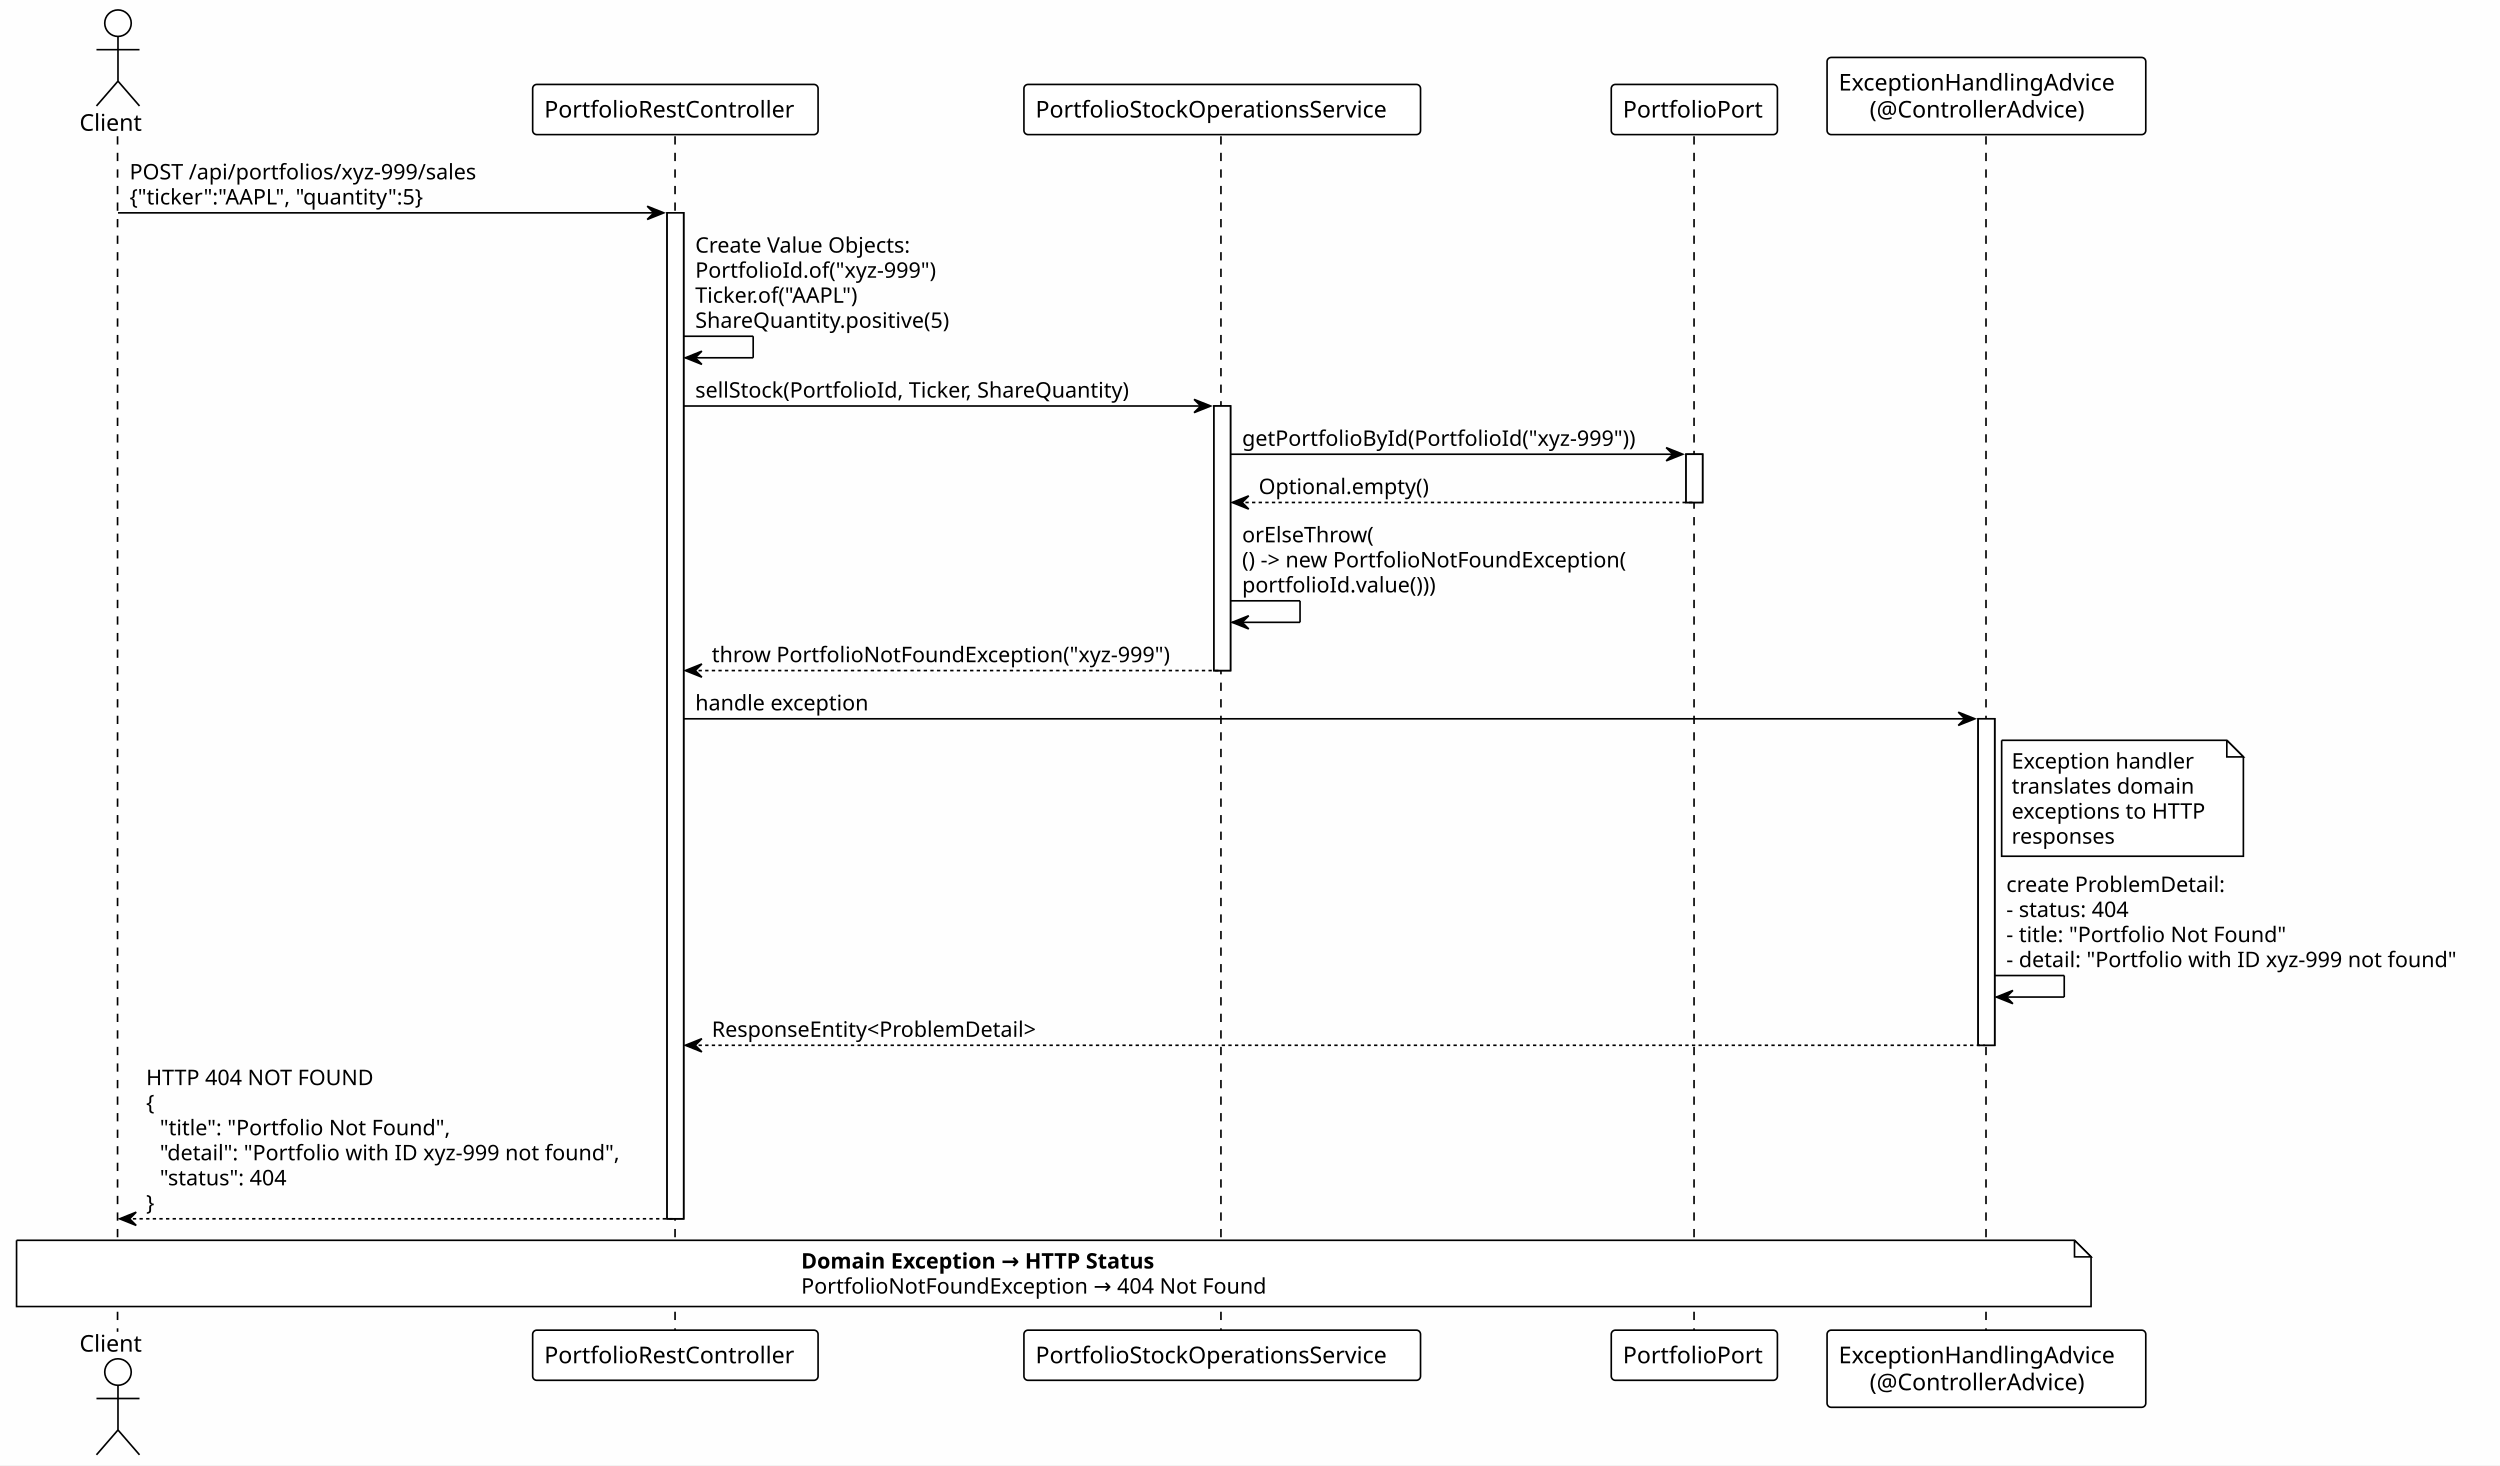
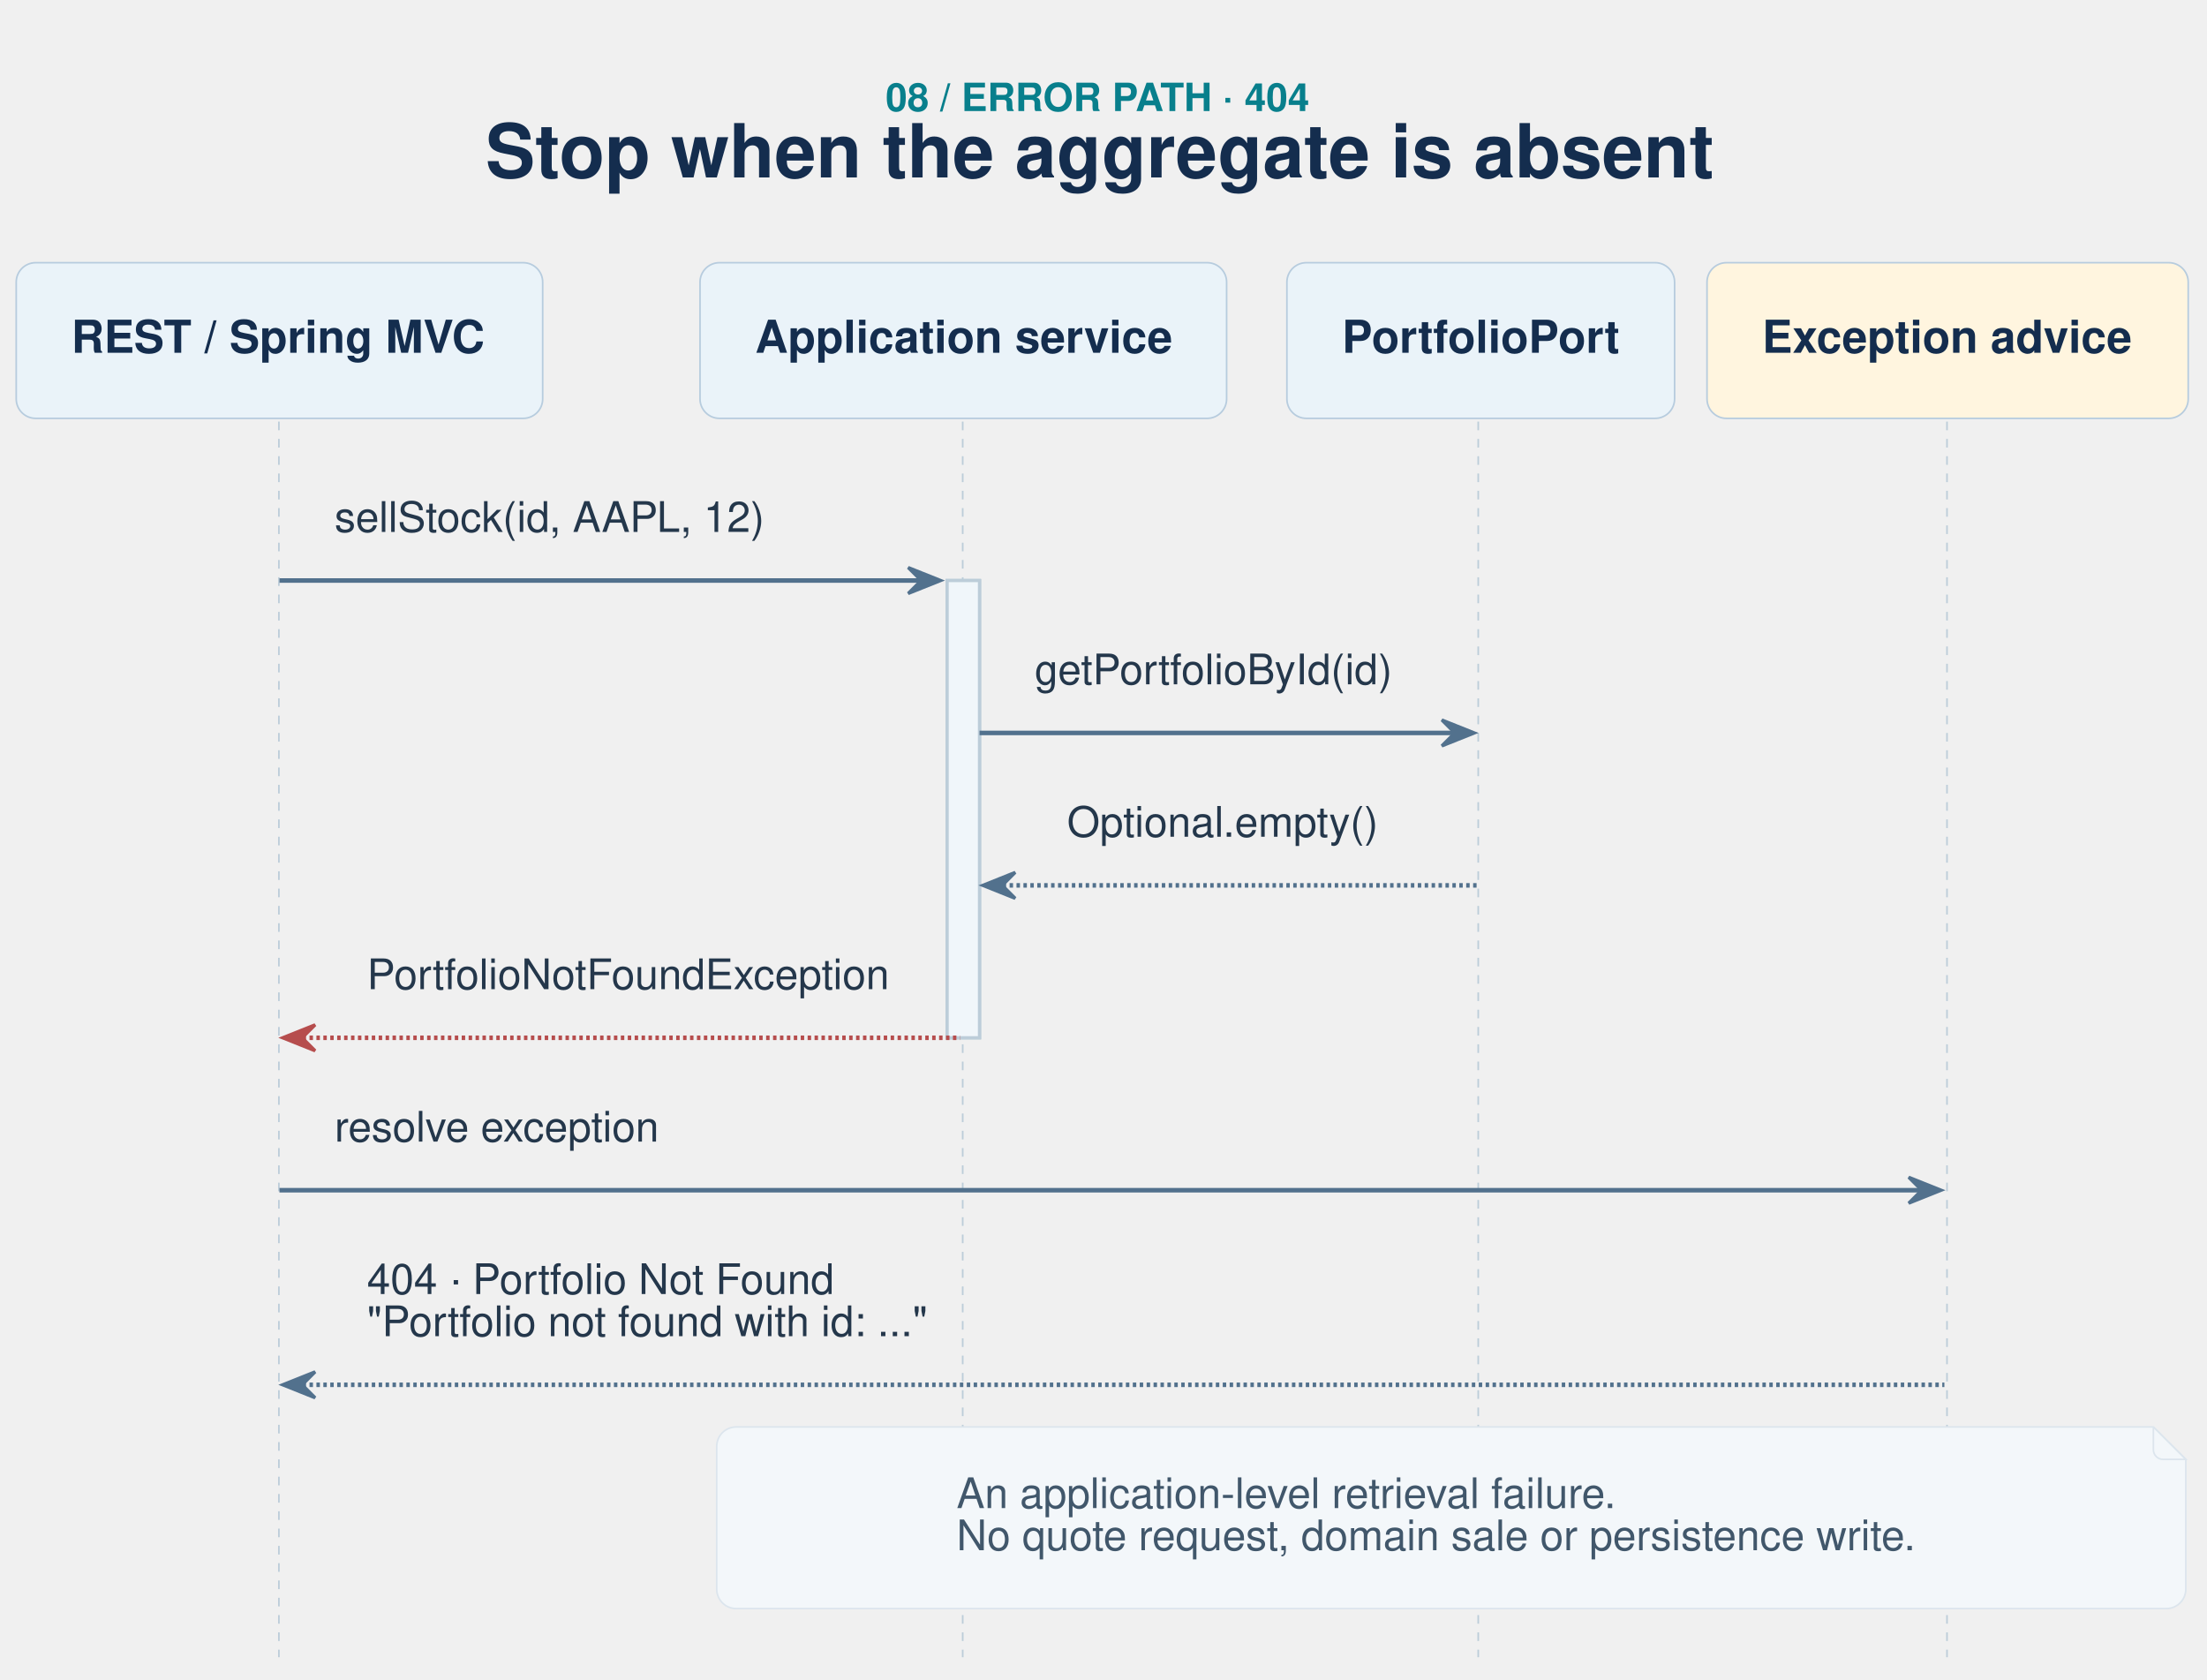
- <svg xmlns="http://www.w3.org/2000/svg" contentStyleType="text/css" data-diagram-type="SEQUENCE" height="885px" preserveAspectRatio="none" style="width:1510px;height:885px;background:#FEFEFE;" version="1.1" viewBox="0 0 1510 885" width="1510px" zoomAndPan="magnify">
+ <svg xmlns="http://www.w3.org/2000/svg" contentStyleType="text/css" data-diagram-type="SEQUENCE" height="971.25px" preserveAspectRatio="none" style="width:1276px;height:971px;background:#FFFFFF;" version="1.1" viewBox="0 0 1276 971" width="1276.875px" zoomAndPan="magnify">
  <defs />
  <g>
-     <rect fill="#FEFEFE" height="885" style="stroke:none;stroke-width:1;" width="1510" x="0" y="0" />
+     <text fill="#087F8C" font-family="Helvetica" font-size="22.5" font-weight="bold" lengthAdjust="spacing" textLength="248.829" x="512.046" y="64.2">08 / ERROR PATH · 404</text>
+     <text fill="#142D4E" font-family="Helvetica" font-size="43.125" font-weight="bold" lengthAdjust="spacing" textLength="711.689" x="280.616" y="102.582">Stop when the aggregate is absent</text>
    <g>
-       <rect fill="#FFFFFF" height="607.586" style="stroke:#000000;stroke-width:1;" width="10" x="402.923" y="128.562" />
+       <rect fill="#F0F6FA" height="264.375" style="stroke:#BCCDD9;stroke-width:1.875;" width="18.75" x="547.576" y="335.625" />
    </g>
    <g>
-       <rect fill="#FFFFFF" height="159.797" style="stroke:#000000;stroke-width:1;" width="10" x="733.226" y="245.227" />
+       <rect fill="#000000" fill-opacity="0" height="714.375" width="15" x="154.067" y="243.75" />
+       <line style="stroke:#BCCDD9;stroke-width:0.938;stroke-dasharray:5.0,5.0;" x1="161.25" x2="161.25" y1="243.75" y2="958.125" />
    </g>
    <g>
-       <rect fill="#FFFFFF" height="29.133" style="stroke:#000000;stroke-width:1;" width="10" x="1018.377" y="274.359" />
+       <rect fill="#000000" fill-opacity="0" height="714.375" width="15" x="549.451" y="243.75" />
+       <line style="stroke:#BCCDD9;stroke-width:0.938;stroke-dasharray:5.0,5.0;" x1="556.596" x2="556.596" y1="243.75" y2="958.125" />
    </g>
    <g>
-       <rect fill="#FFFFFF" height="197.195" style="stroke:#000000;stroke-width:1;" width="10" x="1194.799" y="434.156" />
-     </g>
-     <g class="participant-lifeline" data-entity-uid="part1" data-qualified-name="Client" id="part1-lifeline">
-       <g>
-         <rect fill="#000000" fill-opacity="0" height="722.117" width="8" x="67.265" y="82.297" />
-         <line style="stroke:#000000;stroke-width:1;stroke-dasharray:5,5;" x1="71" x2="71" y1="82.297" y2="804.414" />
-       </g>
-     </g>
-     <g class="participant-lifeline" data-entity-uid="part2" data-qualified-name="Controller" id="part2-lifeline">
-       <g>
-         <rect fill="#000000" fill-opacity="0" height="722.117" width="8" x="403.923" y="82.297" />
-         <line style="stroke:#000000;stroke-width:1;stroke-dasharray:5,5;" x1="407.729" x2="407.729" y1="82.297" y2="804.414" />
-       </g>
-     </g>
-     <g class="participant-lifeline" data-entity-uid="part3" data-qualified-name="Service" id="part3-lifeline">
-       <g>
-         <rect fill="#000000" fill-opacity="0" height="722.117" width="8" x="734.226" y="82.297" />
-         <line style="stroke:#000000;stroke-width:1;stroke-dasharray:5,5;" x1="737.453" x2="737.453" y1="82.297" y2="804.414" />
-       </g>
-     </g>
-     <g class="participant-lifeline" data-entity-uid="part4" data-qualified-name="Port" id="part4-lifeline">
-       <g>
-         <rect fill="#000000" fill-opacity="0" height="722.117" width="8" x="1019.377" y="82.297" />
-         <line style="stroke:#000000;stroke-width:1;stroke-dasharray:5,5;" x1="1023.205" x2="1023.205" y1="82.297" y2="804.414" />
-       </g>
-     </g>
-     <g class="participant-lifeline" data-entity-uid="part5" data-qualified-name="Handler" id="part5-lifeline">
-       <g>
-         <rect fill="#000000" fill-opacity="0" height="722.117" width="8" x="1195.799" y="82.297" />
-         <line style="stroke:#000000;stroke-width:1;stroke-dasharray:5,5;" x1="1199.549" x2="1199.549" y1="82.297" y2="804.414" />
-       </g>
-     </g>
-     <g class="participant participant-head" data-entity-uid="part1" data-qualified-name="Client" id="part1-head">
-       <text fill="#000000" font-family="Verdana" font-size="14" lengthAdjust="spacing" textLength="40.53" x="48" y="78.995">Client</text>
-       <ellipse cx="71.265" cy="14" fill="#FFFFFF" rx="8" ry="8" style="stroke:#000000;stroke-width:1;" />
-       <path d="M71.265,22 L71.265,49 M58.265,30 L84.265,30 M71.265,49 L58.265,64 M71.265,49 L84.265,64" fill="none" style="stroke:#000000;stroke-width:1;" />
-     </g>
-     <g class="participant participant-tail" data-entity-uid="part1" data-qualified-name="Client" id="part1-tail">
-       <text fill="#000000" font-family="Verdana" font-size="14" lengthAdjust="spacing" textLength="40.53" x="48" y="816.409">Client</text>
-       <ellipse cx="71.265" cy="828.711" fill="#FFFFFF" rx="8" ry="8" style="stroke:#000000;stroke-width:1;" />
-       <path d="M71.265,836.711 L71.265,863.711 M58.265,844.711 L84.265,844.711 M71.265,863.711 L58.265,878.711 M71.265,863.711 L84.265,878.711" fill="none" style="stroke:#000000;stroke-width:1;" />
-     </g>
-     <g class="participant participant-head" data-entity-uid="part2" data-qualified-name="Controller" id="part2-head">
-       <rect fill="#FFFFFF" height="30.297" rx="2.5" ry="2.5" style="stroke:#000000;stroke-width:1;" width="172.389" x="321.729" y="51" />
-       <text fill="#000000" font-family="Verdana" font-size="14" lengthAdjust="spacing" textLength="158.389" x="328.729" y="70.995">PortfolioRestController</text>
-     </g>
-     <g class="participant participant-tail" data-entity-uid="part2" data-qualified-name="Controller" id="part2-tail">
-       <rect fill="#FFFFFF" height="30.297" rx="2.5" ry="2.5" style="stroke:#000000;stroke-width:1;" width="172.389" x="321.729" y="803.414" />
-       <text fill="#000000" font-family="Verdana" font-size="14" lengthAdjust="spacing" textLength="158.389" x="328.729" y="823.409">PortfolioRestController</text>
-     </g>
-     <g class="participant participant-head" data-entity-uid="part3" data-qualified-name="Service" id="part3-head">
-       <rect fill="#FFFFFF" height="30.297" rx="2.5" ry="2.5" style="stroke:#000000;stroke-width:1;" width="239.545" x="618.453" y="51" />
-       <text fill="#000000" font-family="Verdana" font-size="14" lengthAdjust="spacing" textLength="225.545" x="625.453" y="70.995">PortfolioStockOperationsService</text>
-     </g>
-     <g class="participant participant-tail" data-entity-uid="part3" data-qualified-name="Service" id="part3-tail">
-       <rect fill="#FFFFFF" height="30.297" rx="2.5" ry="2.5" style="stroke:#000000;stroke-width:1;" width="239.545" x="618.453" y="803.414" />
-       <text fill="#000000" font-family="Verdana" font-size="14" lengthAdjust="spacing" textLength="225.545" x="625.453" y="823.409">PortfolioStockOperationsService</text>
-     </g>
-     <g class="participant participant-head" data-entity-uid="part4" data-qualified-name="Port" id="part4-head">
-       <rect fill="#FFFFFF" height="30.297" rx="2.5" ry="2.5" style="stroke:#000000;stroke-width:1;" width="100.345" x="973.205" y="51" />
-       <text fill="#000000" font-family="Verdana" font-size="14" lengthAdjust="spacing" textLength="86.345" x="980.205" y="70.995">PortfolioPort</text>
-     </g>
-     <g class="participant participant-tail" data-entity-uid="part4" data-qualified-name="Port" id="part4-tail">
-       <rect fill="#FFFFFF" height="30.297" rx="2.5" ry="2.5" style="stroke:#000000;stroke-width:1;" width="100.345" x="973.205" y="803.414" />
-       <text fill="#000000" font-family="Verdana" font-size="14" lengthAdjust="spacing" textLength="86.345" x="980.205" y="823.409">PortfolioPort</text>
-     </g>
-     <g class="participant participant-head" data-entity-uid="part5" data-qualified-name="Handler" id="part5-head">
-       <rect fill="#FFFFFF" height="46.594" rx="2.5" ry="2.5" style="stroke:#000000;stroke-width:1;" width="192.5" x="1103.549" y="34.703" />
-       <text fill="#000000" font-family="Verdana" font-size="14" lengthAdjust="spacing" textLength="178.5" x="1110.549" y="54.698">ExceptionHandlingAdvice</text>
-       <text fill="#000000" font-family="Verdana" font-size="14" lengthAdjust="spacing" textLength="141.046" x="1129.276" y="70.995">(@ControllerAdvice)</text>
-     </g>
-     <g class="participant participant-tail" data-entity-uid="part5" data-qualified-name="Handler" id="part5-tail">
-       <rect fill="#FFFFFF" height="46.594" rx="2.5" ry="2.5" style="stroke:#000000;stroke-width:1;" width="192.5" x="1103.549" y="803.414" />
-       <text fill="#000000" font-family="Verdana" font-size="14" lengthAdjust="spacing" textLength="178.5" x="1110.549" y="823.409">ExceptionHandlingAdvice</text>
-       <text fill="#000000" font-family="Verdana" font-size="14" lengthAdjust="spacing" textLength="141.046" x="1129.276" y="839.706">(@ControllerAdvice)</text>
+       <rect fill="#000000" fill-opacity="0" height="714.375" width="15" x="848.609" y="243.75" />
+       <line style="stroke:#BCCDD9;stroke-width:0.938;stroke-dasharray:5.0,5.0;" x1="854.66" x2="854.66" y1="243.75" y2="958.125" />
    </g>
    <g>
-       <rect fill="#FFFFFF" height="607.586" style="stroke:#000000;stroke-width:1;" width="10" x="402.923" y="128.562" />
+       <rect fill="#000000" fill-opacity="0" height="714.375" width="15" x="1118.537" y="243.75" />
+       <line style="stroke:#BCCDD9;stroke-width:0.938;stroke-dasharray:5.0,5.0;" x1="1125.682" x2="1125.682" y1="243.75" y2="958.125" />
+     </g>
+     <g class="participant participant-head" data-participant="C">
+       <rect fill="#EAF3F9" height="90" rx="11.25" ry="11.25" style="stroke:#B7CCDE;stroke-width:0.938;" width="304.384" x="9.375" y="151.875" />
+       <text fill="#142D4E" font-family="Helvetica" font-size="26.25" font-weight="bold" lengthAdjust="spacing" textLength="240.633" x="41.25" y="203.963">REST / Spring MVC</text>
+     </g>
+     <g class="participant participant-head" data-participant="S">
+       <rect fill="#EAF3F9" height="90" rx="11.25" ry="11.25" style="stroke:#B7CCDE;stroke-width:0.938;" width="304.46" x="404.721" y="151.875" />
+       <text fill="#142D4E" font-family="Helvetica" font-size="26.25" font-weight="bold" lengthAdjust="spacing" textLength="240.71" x="436.596" y="203.963">Application service</text>
+     </g>
+     <g class="participant participant-head" data-participant="P">
+       <rect fill="#EAF3F9" height="90" rx="11.25" ry="11.25" style="stroke:#B7CCDE;stroke-width:0.938;" width="224.147" x="744.035" y="151.875" />
+       <text fill="#142D4E" font-family="Helvetica" font-size="26.25" font-weight="bold" lengthAdjust="spacing" textLength="160.397" x="775.91" y="203.963">PortfolioPort</text>
+     </g>
+     <g class="participant participant-head" data-participant="E">
+       <rect fill="#FFF5DF" height="90" rx="11.25" ry="11.25" style="stroke:#B7CCDE;stroke-width:0.938;" width="278.21" x="986.932" y="151.875" />
+       <text fill="#142D4E" font-family="Helvetica" font-size="26.25" font-weight="bold" lengthAdjust="spacing" textLength="214.46" x="1018.807" y="203.963">Exception advice</text>
    </g>
    <g>
-       <rect fill="#FFFFFF" height="159.797" style="stroke:#000000;stroke-width:1;" width="10" x="733.226" y="245.227" />
+       <rect fill="#F0F6FA" height="264.375" style="stroke:#BCCDD9;stroke-width:1.875;" width="18.75" x="547.576" y="335.625" />
    </g>
-     <g>
-       <rect fill="#FFFFFF" height="29.133" style="stroke:#000000;stroke-width:1;" width="10" x="1018.377" y="274.359" />
+     <g class="message" data-participant-1="C" data-participant-2="S">
+       <polygon fill="#52718D" points="525.076,328.125,543.826,335.625,525.076,343.125,532.576,335.625" style="stroke:#52718D;stroke-width:1.875;" />
+       <line style="stroke:#52718D;stroke-width:2.625;" x1="161.567" x2="536.326" y1="335.625" y2="335.625" />
+       <text fill="#24374B" font-family="Helvetica" font-size="24.375" lengthAdjust="spacing" textLength="249.273" x="193.442" y="307.519">sellStock(id, AAPL, 12)</text>
    </g>
-     <g>
-       <rect fill="#FFFFFF" height="197.195" style="stroke:#000000;stroke-width:1;" width="10" x="1194.799" y="434.156" />
+     <g class="message" data-participant-1="S" data-participant-2="P">
+       <polygon fill="#52718D" points="833.609,416.25,852.359,423.75,833.609,431.25,841.109,423.75" style="stroke:#52718D;stroke-width:1.875;" />
+       <line style="stroke:#52718D;stroke-width:2.625;" x1="566.326" x2="844.859" y1="423.75" y2="423.75" />
+       <text fill="#24374B" font-family="Helvetica" font-size="24.375" lengthAdjust="spacing" textLength="207.283" x="598.201" y="395.644">getPortfolioById(id)</text>
    </g>
-     <g class="message" data-entity-1="part1" data-entity-2="part2" id="msg1">
-       <polygon fill="#000000" points="390.923,124.562,400.923,128.562,390.923,132.562,394.923,128.562" style="stroke:#000000;stroke-width:1;" />
-       <line style="stroke:#000000;stroke-width:1;" x1="71.265" x2="396.923" y1="128.562" y2="128.562" />
-       <text fill="#000000" font-family="Verdana" font-size="13" lengthAdjust="spacing" textLength="221.711" x="78.265" y="108.364">POST /api/portfolios/xyz-999/sales</text>
-       <text fill="#000000" font-family="Verdana" font-size="13" lengthAdjust="spacing" textLength="201.506" x="78.265" y="123.497">{"ticker":"AAPL", "quantity":5}</text>
+     <g class="message" data-participant-1="P" data-participant-2="S">
+       <polygon fill="#52718D" points="586.951,504.375,568.201,511.875,586.951,519.375,579.451,511.875" style="stroke:#52718D;stroke-width:1.875;" />
+       <line style="stroke:#52718D;stroke-width:2.625;stroke-dasharray:2.0,2.0;" x1="575.701" x2="854.234" y1="511.875" y2="511.875" />
+       <text fill="#24374B" font-family="Helvetica" font-size="24.375" lengthAdjust="spacing" textLength="180.17" x="616.951" y="483.769">Optional.empty()</text>
    </g>
-     <g class="message" data-entity-1="part2" data-entity-2="part2" id="msg2">
-       <line style="stroke:#000000;stroke-width:1;" x1="412.923" x2="454.923" y1="203.094" y2="203.094" />
-       <line style="stroke:#000000;stroke-width:1;" x1="454.923" x2="454.923" y1="203.094" y2="216.094" />
-       <line style="stroke:#000000;stroke-width:1;" x1="413.923" x2="454.923" y1="216.094" y2="216.094" />
-       <polygon fill="#000000" points="423.923,212.094,413.923,216.094,423.923,220.094,419.923,216.094" style="stroke:#000000;stroke-width:1;" />
-       <text fill="#000000" font-family="Verdana" font-size="13" lengthAdjust="spacing" textLength="141.946" x="419.923" y="152.629">Create Value Objects:</text>
-       <text fill="#000000" font-family="Verdana" font-size="13" lengthAdjust="spacing" textLength="156.508" x="419.923" y="167.762">PortfolioId.of("xyz-999")</text>
-       <text fill="#000000" font-family="Verdana" font-size="13" lengthAdjust="spacing" textLength="111.205" x="419.923" y="182.895">Ticker.of("AAPL")</text>
-       <text fill="#000000" font-family="Verdana" font-size="13" lengthAdjust="spacing" textLength="167.515" x="419.923" y="198.028">ShareQuantity.positive(5)</text>
+     <g class="message" data-participant-1="S" data-participant-2="C">
+       <polygon fill="#B64D4D" points="182.192,592.5,163.442,600,182.192,607.5,174.692,600" style="stroke:#B64D4D;stroke-width:1.875;" />
+       <line style="stroke:#B64D4D;stroke-width:2.625;stroke-dasharray:2.0,2.0;" x1="170.942" x2="555.076" y1="600" y2="600" />
+       <text fill="#24374B" font-family="Helvetica" font-size="24.375" lengthAdjust="spacing" textLength="303.509" x="212.192" y="571.894">PortfolioNotFoundException</text>
    </g>
-     <g class="message" data-entity-1="part2" data-entity-2="part3" id="msg3">
-       <polygon fill="#000000" points="721.226,241.227,731.226,245.227,721.226,249.227,725.226,245.227" style="stroke:#000000;stroke-width:1;" />
-       <line style="stroke:#000000;stroke-width:1;" x1="412.923" x2="727.226" y1="245.227" y2="245.227" />
-       <text fill="#000000" font-family="Verdana" font-size="13" lengthAdjust="spacing" textLength="284.223" x="419.923" y="240.161">sellStock(PortfolioId, Ticker, ShareQuantity)</text>
+     <g class="message" data-participant-1="C" data-participant-2="E">
+       <polygon fill="#52718D" points="1103.537,680.625,1122.287,688.125,1103.537,695.625,1111.037,688.125" style="stroke:#52718D;stroke-width:1.875;" />
+       <line style="stroke:#52718D;stroke-width:2.625;" x1="161.567" x2="1114.787" y1="688.125" y2="688.125" />
+       <text fill="#24374B" font-family="Helvetica" font-size="24.375" lengthAdjust="spacing" textLength="189.692" x="193.442" y="660.019">resolve exception</text>
    </g>
-     <g class="message" data-entity-1="part3" data-entity-2="part4" id="msg4">
-       <polygon fill="#000000" points="1006.377,270.359,1016.377,274.359,1006.377,278.359,1010.377,274.359" style="stroke:#000000;stroke-width:1;" />
-       <line style="stroke:#000000;stroke-width:1;" x1="743.226" x2="1012.377" y1="274.359" y2="274.359" />
-       <text fill="#000000" font-family="Verdana" font-size="13" lengthAdjust="spacing" textLength="253.976" x="750.226" y="269.293">getPortfolioById(PortfolioId("xyz-999"))</text>
+     <g class="message" data-participant-1="E" data-participant-2="C">
+       <polygon fill="#52718D" points="182.192,793.125,163.442,800.625,182.192,808.125,174.692,800.625" style="stroke:#52718D;stroke-width:1.875;" />
+       <line style="stroke:#52718D;stroke-width:2.625;stroke-dasharray:2.0,2.0;" x1="170.942" x2="1124.162" y1="800.625" y2="800.625" />
+       <text fill="#24374B" font-family="Helvetica" font-size="24.375" lengthAdjust="spacing" textLength="270.993" x="212.192" y="748.144">404 · Portfolio Not Found</text>
+       <text fill="#24374B" font-family="Helvetica" font-size="24.375" lengthAdjust="spacing" textLength="324.873" x="212.192" y="772.519">"Portfolio not found with id: ..."</text>
    </g>
-     <g class="message" data-entity-1="part4" data-entity-2="part3" id="msg5">
-       <polygon fill="#000000" points="754.226,299.492,744.226,303.492,754.226,307.492,750.226,303.492" style="stroke:#000000;stroke-width:1;" />
-       <line style="stroke:#000000;stroke-width:1;stroke-dasharray:2,2;" x1="748.226" x2="1022.377" y1="303.492" y2="303.492" />
-       <text fill="#000000" font-family="Verdana" font-size="13" lengthAdjust="spacing" textLength="110.944" x="760.226" y="298.426">Optional.empty()</text>
-     </g>
-     <g class="message" data-entity-1="part3" data-entity-2="part3" id="msg6">
-       <line style="stroke:#000000;stroke-width:1;" x1="743.226" x2="785.226" y1="362.891" y2="362.891" />
-       <line style="stroke:#000000;stroke-width:1;" x1="785.226" x2="785.226" y1="362.891" y2="375.891" />
-       <line style="stroke:#000000;stroke-width:1;" x1="744.226" x2="785.226" y1="375.891" y2="375.891" />
-       <polygon fill="#000000" points="754.226,371.891,744.226,375.891,754.226,379.891,750.226,375.891" style="stroke:#000000;stroke-width:1;" />
-       <text fill="#000000" font-family="Verdana" font-size="13" lengthAdjust="spacing" textLength="85.078" x="750.226" y="327.559">orElseThrow(</text>
-       <text fill="#000000" font-family="Verdana" font-size="13" lengthAdjust="spacing" textLength="251.151" x="750.226" y="342.692">() -&gt; new PortfolioNotFoundException(</text>
-       <text fill="#000000" font-family="Verdana" font-size="13" lengthAdjust="spacing" textLength="126.369" x="750.226" y="357.825">portfolioId.value()))</text>
-     </g>
-     <g class="message" data-entity-1="part3" data-entity-2="part2" id="msg7">
-       <polygon fill="#000000" points="423.923,401.023,413.923,405.023,423.923,409.023,419.923,405.023" style="stroke:#000000;stroke-width:1;" />
-       <line style="stroke:#000000;stroke-width:1;stroke-dasharray:2,2;" x1="417.923" x2="737.226" y1="405.023" y2="405.023" />
-       <text fill="#000000" font-family="Verdana" font-size="13" lengthAdjust="spacing" textLength="296.302" x="429.923" y="399.957">throw PortfolioNotFoundException("xyz-999")</text>
-     </g>
-     <g class="message" data-entity-1="part2" data-entity-2="part5" id="msg8">
-       <polygon fill="#000000" points="1182.799,430.156,1192.799,434.156,1182.799,438.156,1186.799,434.156" style="stroke:#000000;stroke-width:1;" />
-       <line style="stroke:#000000;stroke-width:1;" x1="412.923" x2="1188.799" y1="434.156" y2="434.156" />
-       <text fill="#000000" font-family="Verdana" font-size="13" lengthAdjust="spacing" textLength="112.43" x="419.923" y="429.09">handle exception</text>
-     </g>
-     <path d="M1209,447.156 L1209,517.156 L1355,517.156 L1355,457.156 L1345,447.156 L1209,447.156" fill="#FFFFFF" style="stroke:#000000;stroke-width:1;" />
-     <path d="M1345,447.156 L1345,457.156 L1355,457.156 L1345,447.156" fill="#FFFFFF" style="stroke:#000000;stroke-width:1;" />
-     <text fill="#000000" font-family="Verdana" font-size="13" lengthAdjust="spacing" textLength="117.99" x="1215" y="464.223">Exception handler</text>
-     <text fill="#000000" font-family="Verdana" font-size="13" lengthAdjust="spacing" textLength="117.686" x="1215" y="479.356">translates domain</text>
-     <text fill="#000000" font-family="Verdana" font-size="13" lengthAdjust="spacing" textLength="125.576" x="1215" y="494.489">exceptions to HTTP</text>
-     <text fill="#000000" font-family="Verdana" font-size="13" lengthAdjust="spacing" textLength="66.105" x="1215" y="509.622">responses</text>
-     <g class="message" data-entity-1="part5" data-entity-2="part5" id="msg9">
-       <line style="stroke:#000000;stroke-width:1;" x1="1204.799" x2="1246.799" y1="589.219" y2="589.219" />
-       <line style="stroke:#000000;stroke-width:1;" x1="1246.799" x2="1246.799" y1="589.219" y2="602.219" />
-       <line style="stroke:#000000;stroke-width:1;" x1="1205.799" x2="1246.799" y1="602.219" y2="602.219" />
-       <polygon fill="#000000" points="1215.799,598.219,1205.799,602.219,1215.799,606.219,1211.799,602.219" style="stroke:#000000;stroke-width:1;" />
-       <text fill="#000000" font-family="Verdana" font-size="13" lengthAdjust="spacing" textLength="142.023" x="1211.799" y="538.754">create ProblemDetail:</text>
-       <text fill="#000000" font-family="Verdana" font-size="13" lengthAdjust="spacing" textLength="82.094" x="1211.799" y="553.887">- status: 404</text>
-       <text fill="#000000" font-family="Verdana" font-size="13" lengthAdjust="spacing" textLength="179.855" x="1211.799" y="569.02">- title: "Portfolio Not Found"</text>
-       <text fill="#000000" font-family="Verdana" font-size="13" lengthAdjust="spacing" textLength="292.125" x="1211.799" y="584.153">- detail: "Portfolio with ID xyz-999 not found"</text>
-     </g>
-     <g class="message" data-entity-1="part5" data-entity-2="part2" id="msg10">
-       <polygon fill="#000000" points="423.923,627.352,413.923,631.352,423.923,635.352,419.923,631.352" style="stroke:#000000;stroke-width:1;" />
-       <line style="stroke:#000000;stroke-width:1;stroke-dasharray:2,2;" x1="417.923" x2="1198.799" y1="631.352" y2="631.352" />
-       <text fill="#000000" font-family="Verdana" font-size="13" lengthAdjust="spacing" textLength="214.716" x="429.923" y="626.286">ResponseEntity&lt;ProblemDetail&gt;</text>
-     </g>
-     <g class="message" data-entity-1="part2" data-entity-2="part1" id="msg11">
-       <polygon fill="#000000" points="82.265,732.148,72.265,736.148,82.265,740.148,78.265,736.148" style="stroke:#000000;stroke-width:1;" />
-       <line style="stroke:#000000;stroke-width:1;stroke-dasharray:2,2;" x1="76.265" x2="406.923" y1="736.148" y2="736.148" />
-       <text fill="#000000" font-family="Verdana" font-size="13" lengthAdjust="spacing" textLength="145.565" x="88.265" y="655.418">HTTP 404 NOT FOUND</text>
-       <text fill="#000000" font-family="Verdana" font-size="13" lengthAdjust="spacing" textLength="8.271" x="88.265" y="670.551">{</text>
-       <text fill="#000000" font-family="Verdana" font-size="13" lengthAdjust="spacing" textLength="187.123" x="96.53" y="685.684">"title": "Portfolio Not Found",</text>
-       <text fill="#000000" font-family="Verdana" font-size="13" lengthAdjust="spacing" textLength="299.394" x="96.53" y="700.817">"detail": "Portfolio with ID xyz-999 not found",</text>
-       <text fill="#000000" font-family="Verdana" font-size="13" lengthAdjust="spacing" textLength="85.23" x="96.53" y="715.95">"status": 404</text>
-       <text fill="#000000" font-family="Verdana" font-size="13" lengthAdjust="spacing" textLength="8.271" x="88.265" y="731.082">}</text>
-     </g>
-     <path d="M10,749.148 L10,789.148 L1263,789.148 L1263,759.148 L1253,749.148 L10,749.148" fill="#FFFFFF" style="stroke:#000000;stroke-width:1;" />
-     <path d="M1253,749.148 L1253,759.148 L1263,759.148 L1253,749.148" fill="#FFFFFF" style="stroke:#000000;stroke-width:1;" />
-     <text fill="#000000" font-family="Verdana" font-size="13" font-weight="bold" lengthAdjust="spacing" textLength="242.398" x="483.896" y="766.215">Domain Exception → HTTP Status</text>
-     <text fill="#000000" font-family="Verdana" font-size="13" lengthAdjust="spacing" textLength="296.258" x="483.896" y="781.348">PortfolioNotFoundException → 404 Not Found</text>
+     <path d="M414.375,836.25 L414.375,918.75 A11.25,11.25 0 0 0 425.625,930 L1252.5,930 A11.25,11.25 0 0 0 1263.75,918.75 L1263.75,843.75 L1245,825 L425.625,825 A11.25,11.25 0 0 0 414.375,836.25" fill="#F3F7FA" style="stroke:#DCE5ED;stroke-width:0.938;" />
+     <path d="M1245,825 L1245,838.125 A5.625,5.625 0 0 0 1250.625,843.75 L1263.75,843.75 L1245,825" fill="#F3F7FA" style="stroke:#DCE5ED;stroke-width:0.938;" />
+     <text fill="#41576B" font-family="Helvetica" font-size="24.375" lengthAdjust="spacing" textLength="384.775" x="553.035" y="871.894">An application-level retrieval failure.</text>
+     <text fill="#41576B" font-family="Helvetica" font-size="24.375" lengthAdjust="spacing" textLength="556.852" x="553.035" y="896.269">No quote request, domain sale or persistence write.</text>
  </g>
</svg>
